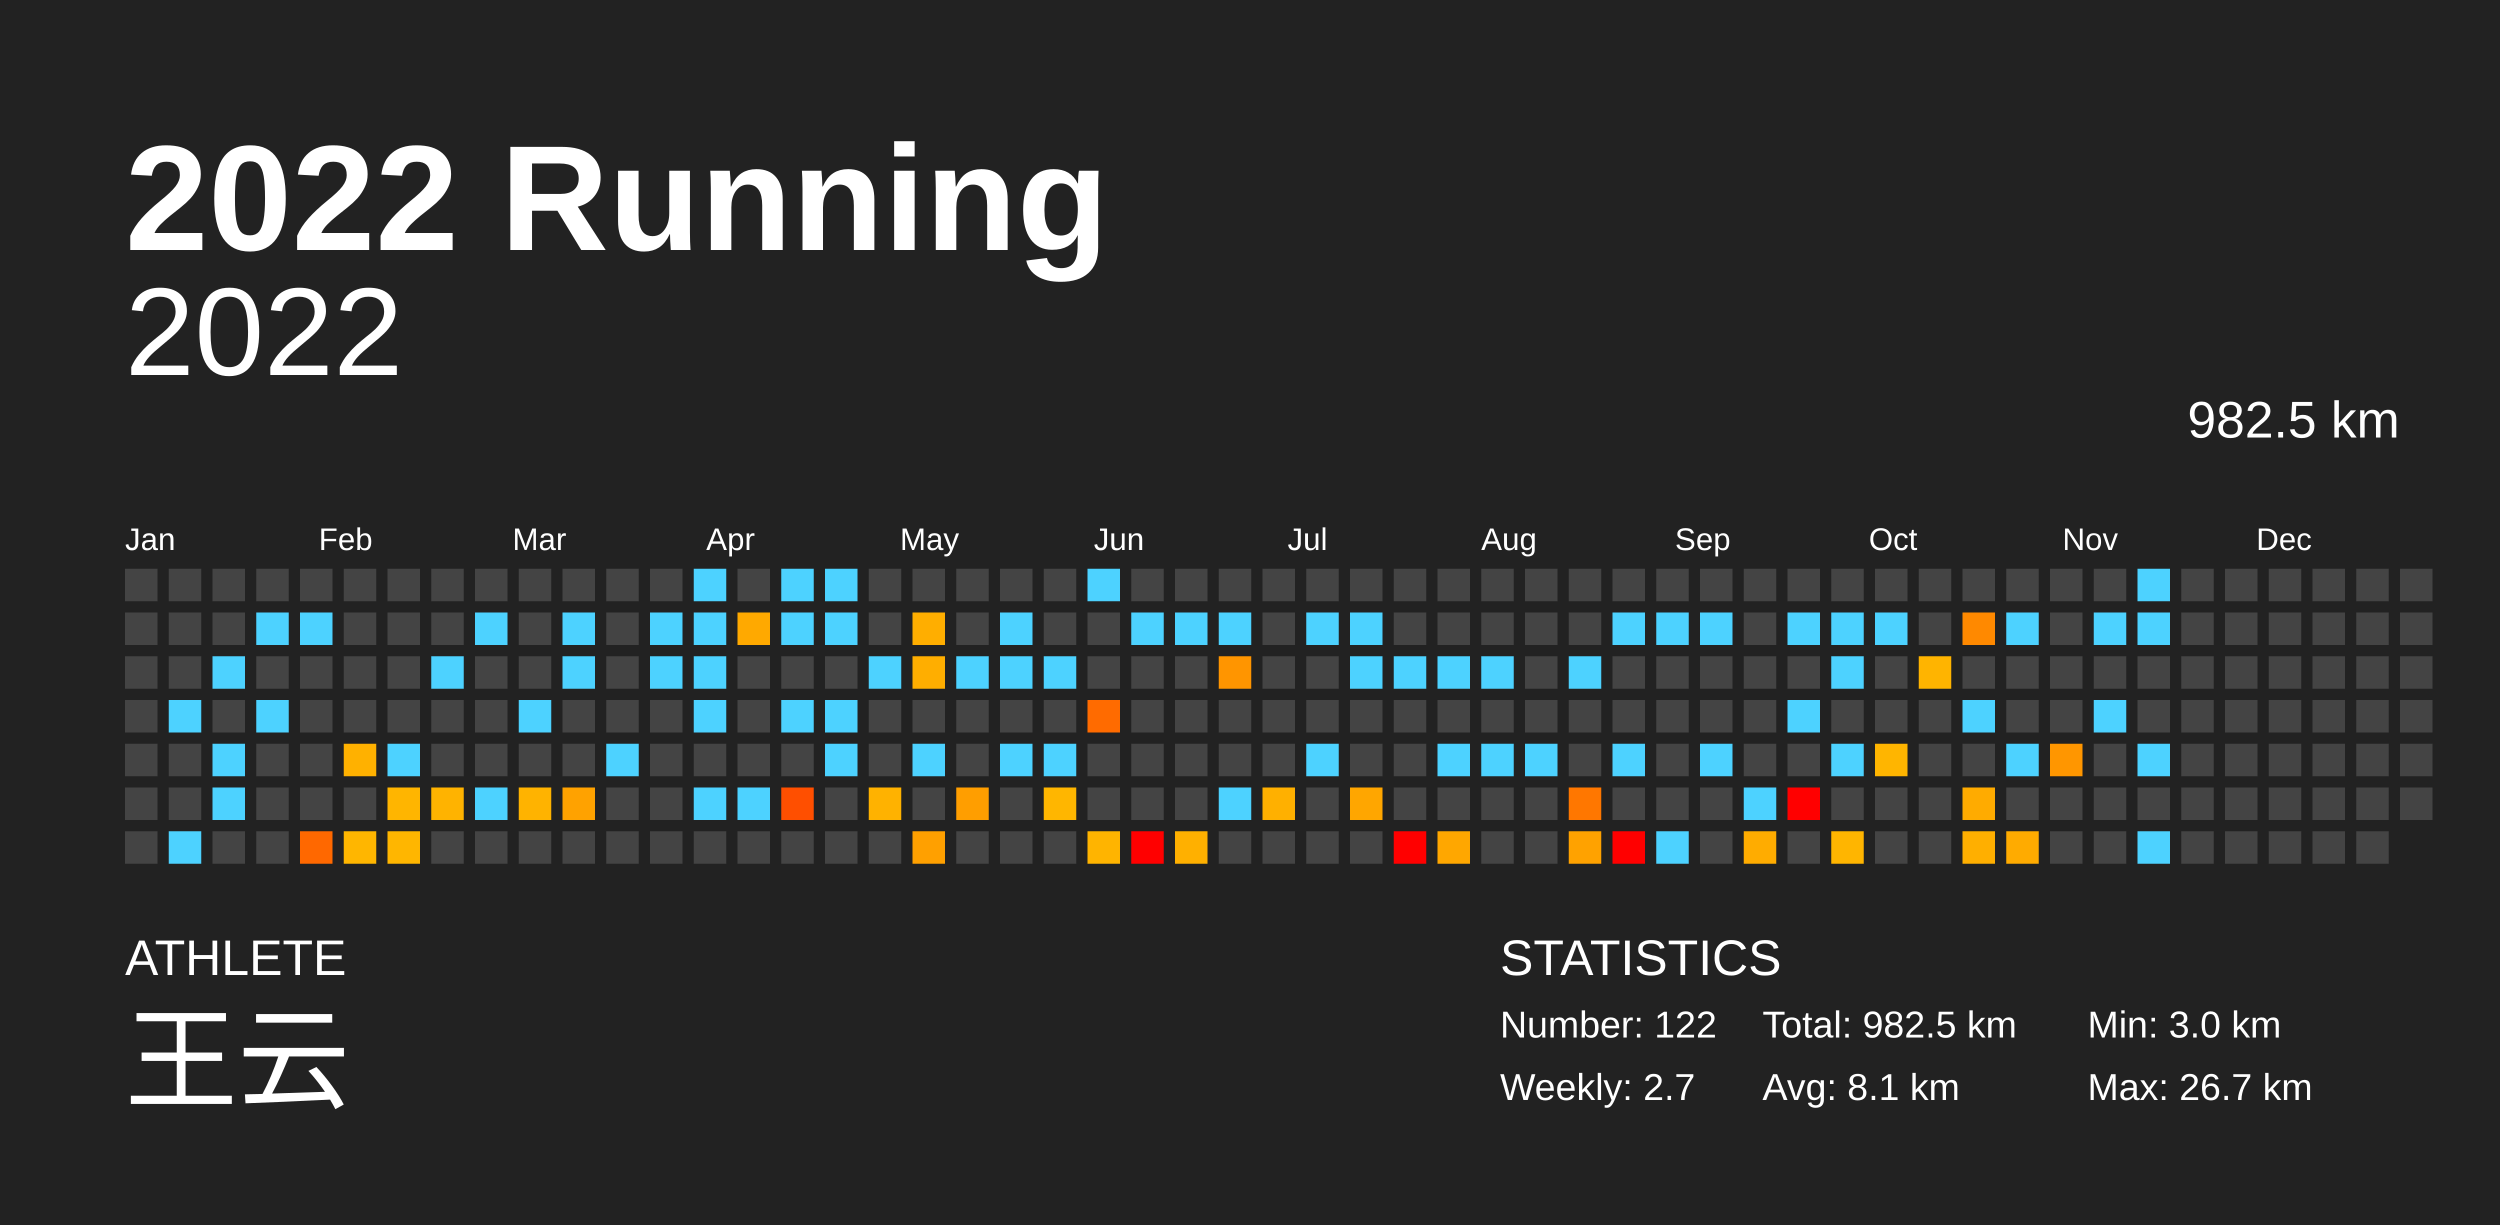
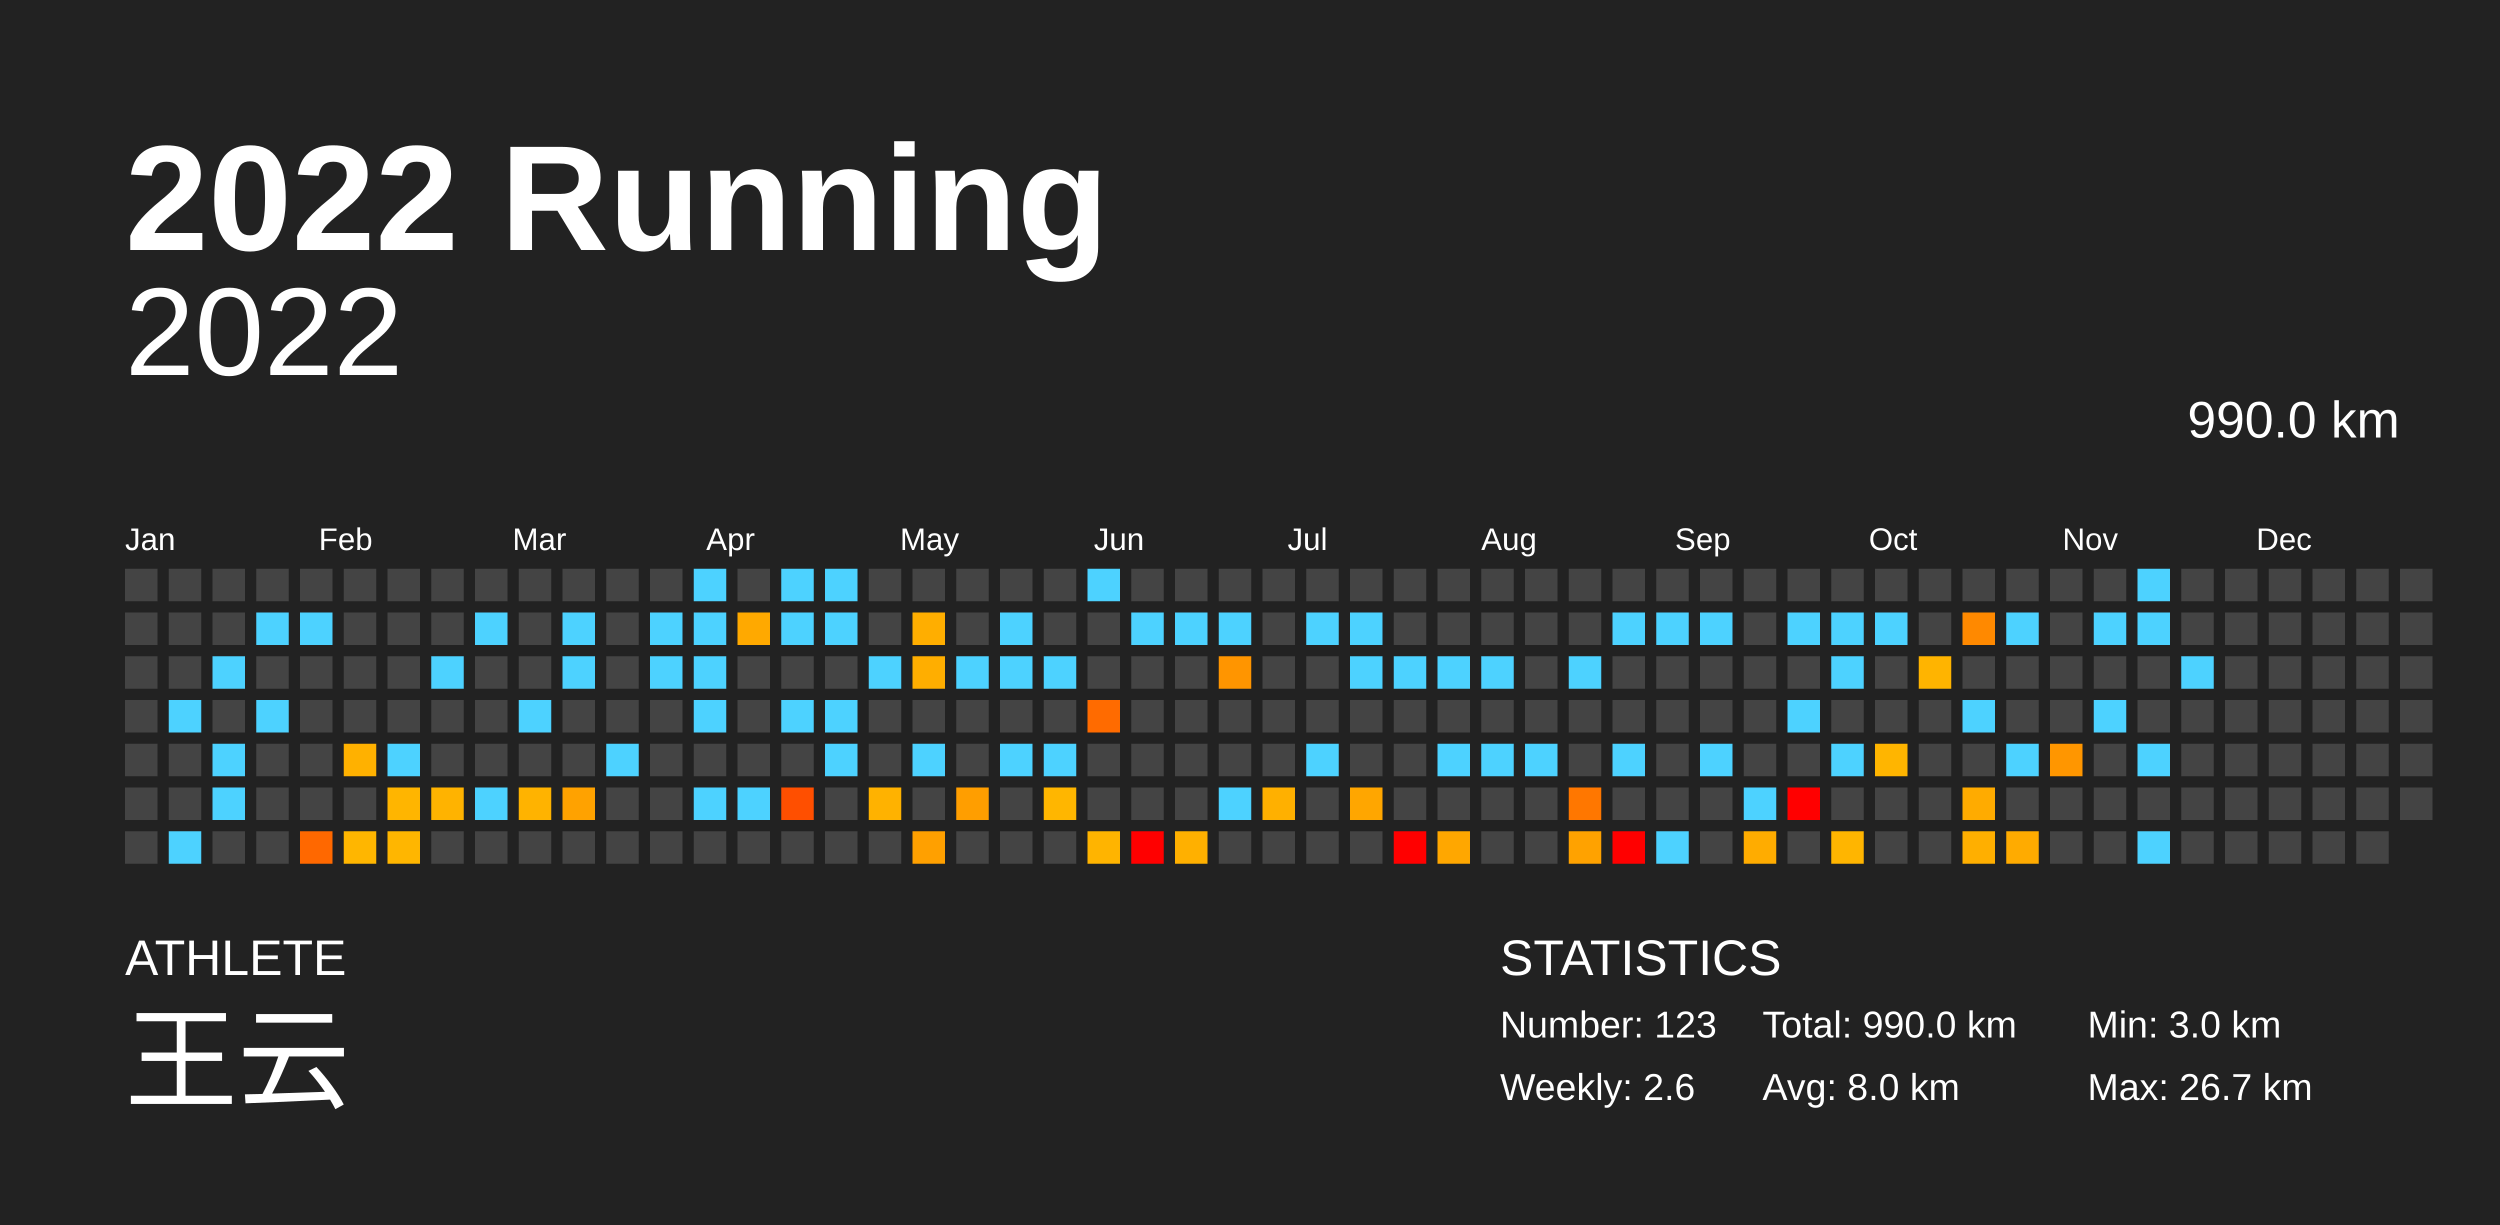
<svg xmlns="http://www.w3.org/2000/svg" baseProfile="full" height="98mm" version="1.1" viewBox="0,0,200,98" width="200mm">
  <defs />
  <rect fill="#222222" height="98" width="200" x="0" y="0" />
  <text fill="#FFFFFF" style="font-size:12px; font-family:Arial; font-weight:bold;" x="10" y="20">2022 Running</text>
  <text fill="#FFFFFF" style="font-size:4px; font-family:Arial" x="10" y="78">ATHLETE</text>
  <text fill="#FFFFFF" style="font-size:9px; font-family:Arial" x="10" y="88">王云</text>
  <text fill="#FFFFFF" style="font-size:4px; font-family:Arial" x="120" y="78">STATISTICS</text>
-   <text fill="#FFFFFF" style="font-size:3px; font-family:Arial" x="120" y="83">Number: 122</text>
-   <text fill="#FFFFFF" style="font-size:3px; font-family:Arial" x="120" y="88">Weekly: 2.7</text>
-   <text fill="#FFFFFF" style="font-size:3px; font-family:Arial" x="141" y="83">Total: 982.5 km</text>
-   <text fill="#FFFFFF" style="font-size:3px; font-family:Arial" x="141" y="88">Avg: 8.1 km</text>
+   <text fill="#FFFFFF" style="font-size:3px; font-family:Arial" x="120" y="83">Number: 123</text>
+   <text fill="#FFFFFF" style="font-size:3px; font-family:Arial" x="120" y="88">Weekly: 2.6</text>
+   <text fill="#FFFFFF" style="font-size:3px; font-family:Arial" x="141" y="83">Total: 990.0 km</text>
+   <text fill="#FFFFFF" style="font-size:3px; font-family:Arial" x="141" y="88">Avg: 8.0 km</text>
  <text fill="#FFFFFF" style="font-size:3px; font-family:Arial" x="167" y="83">Min: 3.0 km</text>
  <text fill="#FFFFFF" style="font-size:3px; font-family:Arial" x="167" y="88">Max: 26.7 km</text>
  <text alignment-baseline="hanging" fill="#FFFFFF" style="font-size:10.0px; font-family:Arial;" x="10" y="30">2022</text>
-   <text alignment-baseline="hanging" fill="#FFFFFF" style="font-size:4.125px; font-family:Arial;" x="175" y="35">982.5 km</text>
+   <text alignment-baseline="hanging" fill="#FFFFFF" style="font-size:4.125px; font-family:Arial;" x="175" y="35">990.0 km</text>
  <text fill="#FFFFFF" style="font-size:2.5px; font-family:Arial" x="10.0" y="44">Jan</text>
  <text fill="#FFFFFF" style="font-size:2.5px; font-family:Arial" x="25.5" y="44">Feb</text>
  <text fill="#FFFFFF" style="font-size:2.5px; font-family:Arial" x="41.0" y="44">Mar</text>
  <text fill="#FFFFFF" style="font-size:2.5px; font-family:Arial" x="56.5" y="44">Apr</text>
  <text fill="#FFFFFF" style="font-size:2.5px; font-family:Arial" x="72.0" y="44">May</text>
  <text fill="#FFFFFF" style="font-size:2.5px; font-family:Arial" x="87.5" y="44">Jun</text>
  <text fill="#FFFFFF" style="font-size:2.5px; font-family:Arial" x="103.0" y="44">Jul</text>
  <text fill="#FFFFFF" style="font-size:2.5px; font-family:Arial" x="118.5" y="44">Aug</text>
  <text fill="#FFFFFF" style="font-size:2.5px; font-family:Arial" x="134.0" y="44">Sep</text>
  <text fill="#FFFFFF" style="font-size:2.5px; font-family:Arial" x="149.5" y="44">Oct</text>
  <text fill="#FFFFFF" style="font-size:2.5px; font-family:Arial" x="165.0" y="44">Nov</text>
  <text fill="#FFFFFF" style="font-size:2.5px; font-family:Arial" x="180.5" y="44">Dec</text>
  <rect fill="#444444" height="2.6" width="2.6" x="10.0" y="45.5" />
  <rect fill="#444444" height="2.6" width="2.6" x="10.0" y="49.0" />
  <rect fill="#444444" height="2.6" width="2.6" x="10.0" y="52.5" />
  <rect fill="#444444" height="2.6" width="2.6" x="10.0" y="56.0" />
  <rect fill="#444444" height="2.6" width="2.6" x="10.0" y="59.5" />
  <rect fill="#444444" height="2.6" width="2.6" x="10.0" y="63.0" />
  <rect fill="#444444" height="2.6" width="2.6" x="10.0" y="66.5" />
  <rect fill="#444444" height="2.6" width="2.6" x="13.5" y="45.5" />
  <rect fill="#444444" height="2.6" width="2.6" x="13.5" y="49.0" />
  <rect fill="#444444" height="2.6" width="2.6" x="13.5" y="52.5" />
  <rect fill="#4dd2ff" height="2.6" width="2.6" x="13.5" y="56.0" />
  <rect fill="#444444" height="2.6" width="2.6" x="13.5" y="59.5" />
  <rect fill="#444444" height="2.6" width="2.6" x="13.5" y="63.0" />
  <rect fill="#4dd2ff" height="2.6" width="2.6" x="13.5" y="66.5" />
  <rect fill="#444444" height="2.6" width="2.6" x="17.0" y="45.5" />
  <rect fill="#444444" height="2.6" width="2.6" x="17.0" y="49.0" />
  <rect fill="#4dd2ff" height="2.6" width="2.6" x="17.0" y="52.5" />
  <rect fill="#444444" height="2.6" width="2.6" x="17.0" y="56.0" />
  <rect fill="#4dd2ff" height="2.6" width="2.6" x="17.0" y="59.5" />
  <rect fill="#4dd2ff" height="2.6" width="2.6" x="17.0" y="63.0" />
  <rect fill="#444444" height="2.6" width="2.6" x="17.0" y="66.5" />
  <rect fill="#444444" height="2.6" width="2.6" x="20.5" y="45.5" />
  <rect fill="#4dd2ff" height="2.6" width="2.6" x="20.5" y="49.0" />
  <rect fill="#444444" height="2.6" width="2.6" x="20.5" y="52.5" />
  <rect fill="#4dd2ff" height="2.6" width="2.6" x="20.5" y="56.0" />
  <rect fill="#444444" height="2.6" width="2.6" x="20.5" y="59.5" />
  <rect fill="#444444" height="2.6" width="2.6" x="20.5" y="63.0" />
  <rect fill="#444444" height="2.6" width="2.6" x="20.5" y="66.5" />
  <rect fill="#444444" height="2.6" width="2.6" x="24.0" y="45.5" />
  <rect fill="#4dd2ff" height="2.6" width="2.6" x="24.0" y="49.0" />
  <rect fill="#444444" height="2.6" width="2.6" x="24.0" y="52.5" />
  <rect fill="#444444" height="2.6" width="2.6" x="24.0" y="56.0" />
  <rect fill="#444444" height="2.6" width="2.6" x="24.0" y="59.5" />
  <rect fill="#444444" height="2.6" width="2.6" x="24.0" y="63.0" />
  <rect fill="#ff6800" height="2.6" width="2.6" x="24.0" y="66.5" />
  <rect fill="#444444" height="2.6" width="2.6" x="27.5" y="45.5" />
  <rect fill="#444444" height="2.6" width="2.6" x="27.5" y="49.0" />
  <rect fill="#444444" height="2.6" width="2.6" x="27.5" y="52.5" />
  <rect fill="#444444" height="2.6" width="2.6" x="27.5" y="56.0" />
  <rect fill="#ffb100" height="2.6" width="2.6" x="27.5" y="59.5" />
  <rect fill="#444444" height="2.6" width="2.6" x="27.5" y="63.0" />
  <rect fill="#ffb600" height="2.6" width="2.6" x="27.5" y="66.5" />
  <rect fill="#444444" height="2.6" width="2.6" x="31.0" y="45.5" />
  <rect fill="#444444" height="2.6" width="2.6" x="31.0" y="49.0" />
  <rect fill="#444444" height="2.6" width="2.6" x="31.0" y="52.5" />
  <rect fill="#444444" height="2.6" width="2.6" x="31.0" y="56.0" />
  <rect fill="#4dd2ff" height="2.6" width="2.6" x="31.0" y="59.5" />
  <rect fill="#ffb500" height="2.6" width="2.6" x="31.0" y="63.0" />
  <rect fill="#ffb600" height="2.6" width="2.6" x="31.0" y="66.5" />
  <rect fill="#444444" height="2.6" width="2.6" x="34.5" y="45.5" />
  <rect fill="#444444" height="2.6" width="2.6" x="34.5" y="49.0" />
  <rect fill="#4dd2ff" height="2.6" width="2.6" x="34.5" y="52.5" />
  <rect fill="#444444" height="2.6" width="2.6" x="34.5" y="56.0" />
  <rect fill="#444444" height="2.6" width="2.6" x="34.5" y="59.5" />
  <rect fill="#ffb300" height="2.6" width="2.6" x="34.5" y="63.0" />
  <rect fill="#444444" height="2.6" width="2.6" x="34.5" y="66.5" />
  <rect fill="#444444" height="2.6" width="2.6" x="38.0" y="45.5" />
  <rect fill="#4dd2ff" height="2.6" width="2.6" x="38.0" y="49.0" />
  <rect fill="#444444" height="2.6" width="2.6" x="38.0" y="52.5" />
  <rect fill="#444444" height="2.6" width="2.6" x="38.0" y="56.0" />
  <rect fill="#444444" height="2.6" width="2.6" x="38.0" y="59.5" />
  <rect fill="#4dd2ff" height="2.6" width="2.6" x="38.0" y="63.0" />
  <rect fill="#444444" height="2.6" width="2.6" x="38.0" y="66.5" />
  <rect fill="#444444" height="2.6" width="2.6" x="41.5" y="45.5" />
  <rect fill="#444444" height="2.6" width="2.6" x="41.5" y="49.0" />
  <rect fill="#444444" height="2.6" width="2.6" x="41.5" y="52.5" />
  <rect fill="#4dd2ff" height="2.6" width="2.6" x="41.5" y="56.0" />
  <rect fill="#444444" height="2.6" width="2.6" x="41.5" y="59.5" />
  <rect fill="#ffb300" height="2.6" width="2.6" x="41.5" y="63.0" />
  <rect fill="#444444" height="2.6" width="2.6" x="41.5" y="66.5" />
  <rect fill="#444444" height="2.6" width="2.6" x="45.0" y="45.5" />
  <rect fill="#4dd2ff" height="2.6" width="2.6" x="45.0" y="49.0" />
  <rect fill="#4dd2ff" height="2.6" width="2.6" x="45.0" y="52.5" />
  <rect fill="#444444" height="2.6" width="2.6" x="45.0" y="56.0" />
  <rect fill="#444444" height="2.6" width="2.6" x="45.0" y="59.5" />
  <rect fill="#ffa200" height="2.6" width="2.6" x="45.0" y="63.0" />
  <rect fill="#444444" height="2.6" width="2.6" x="45.0" y="66.5" />
  <rect fill="#444444" height="2.6" width="2.6" x="48.5" y="45.5" />
  <rect fill="#444444" height="2.6" width="2.6" x="48.5" y="49.0" />
  <rect fill="#444444" height="2.6" width="2.6" x="48.5" y="52.5" />
  <rect fill="#444444" height="2.6" width="2.6" x="48.5" y="56.0" />
  <rect fill="#4dd2ff" height="2.6" width="2.6" x="48.5" y="59.5" />
  <rect fill="#444444" height="2.6" width="2.6" x="48.5" y="63.0" />
  <rect fill="#444444" height="2.6" width="2.6" x="48.5" y="66.5" />
  <rect fill="#444444" height="2.6" width="2.6" x="52.0" y="45.5" />
  <rect fill="#4dd2ff" height="2.6" width="2.6" x="52.0" y="49.0" />
  <rect fill="#4dd2ff" height="2.6" width="2.6" x="52.0" y="52.5" />
  <rect fill="#444444" height="2.6" width="2.6" x="52.0" y="56.0" />
  <rect fill="#444444" height="2.6" width="2.6" x="52.0" y="59.5" />
  <rect fill="#444444" height="2.6" width="2.6" x="52.0" y="63.0" />
  <rect fill="#444444" height="2.6" width="2.6" x="52.0" y="66.5" />
  <rect fill="#4dd2ff" height="2.6" width="2.6" x="55.5" y="45.5" />
  <rect fill="#4dd2ff" height="2.6" width="2.6" x="55.5" y="49.0" />
  <rect fill="#4dd2ff" height="2.6" width="2.6" x="55.5" y="52.5" />
  <rect fill="#4dd2ff" height="2.6" width="2.6" x="55.5" y="56.0" />
  <rect fill="#444444" height="2.6" width="2.6" x="55.5" y="59.5" />
  <rect fill="#4dd2ff" height="2.6" width="2.6" x="55.5" y="63.0" />
  <rect fill="#444444" height="2.6" width="2.6" x="55.5" y="66.5" />
  <rect fill="#444444" height="2.6" width="2.6" x="59.0" y="45.5" />
  <rect fill="#ffa900" height="2.6" width="2.6" x="59.0" y="49.0" />
  <rect fill="#444444" height="2.6" width="2.6" x="59.0" y="52.5" />
  <rect fill="#444444" height="2.6" width="2.6" x="59.0" y="56.0" />
  <rect fill="#444444" height="2.6" width="2.6" x="59.0" y="59.5" />
  <rect fill="#4dd2ff" height="2.6" width="2.6" x="59.0" y="63.0" />
  <rect fill="#444444" height="2.6" width="2.6" x="59.0" y="66.5" />
  <rect fill="#4dd2ff" height="2.6" width="2.6" x="62.5" y="45.5" />
  <rect fill="#4dd2ff" height="2.6" width="2.6" x="62.5" y="49.0" />
  <rect fill="#444444" height="2.6" width="2.6" x="62.5" y="52.5" />
  <rect fill="#4dd2ff" height="2.6" width="2.6" x="62.5" y="56.0" />
  <rect fill="#444444" height="2.6" width="2.6" x="62.5" y="59.5" />
  <rect fill="#ff4f00" height="2.6" width="2.6" x="62.5" y="63.0" />
  <rect fill="#444444" height="2.6" width="2.6" x="62.5" y="66.5" />
  <rect fill="#4dd2ff" height="2.6" width="2.6" x="66.0" y="45.5" />
  <rect fill="#4dd2ff" height="2.6" width="2.6" x="66.0" y="49.0" />
  <rect fill="#444444" height="2.6" width="2.6" x="66.0" y="52.5" />
  <rect fill="#4dd2ff" height="2.6" width="2.6" x="66.0" y="56.0" />
  <rect fill="#4dd2ff" height="2.6" width="2.6" x="66.0" y="59.5" />
  <rect fill="#444444" height="2.6" width="2.6" x="66.0" y="63.0" />
  <rect fill="#444444" height="2.6" width="2.6" x="66.0" y="66.5" />
  <rect fill="#444444" height="2.6" width="2.6" x="69.5" y="45.5" />
  <rect fill="#444444" height="2.6" width="2.6" x="69.5" y="49.0" />
  <rect fill="#4dd2ff" height="2.6" width="2.6" x="69.5" y="52.5" />
  <rect fill="#444444" height="2.6" width="2.6" x="69.5" y="56.0" />
  <rect fill="#444444" height="2.6" width="2.6" x="69.5" y="59.5" />
  <rect fill="#ffb200" height="2.6" width="2.6" x="69.5" y="63.0" />
  <rect fill="#444444" height="2.6" width="2.6" x="69.5" y="66.5" />
  <rect fill="#444444" height="2.6" width="2.6" x="73.0" y="45.5" />
  <rect fill="#ffae00" height="2.6" width="2.6" x="73.0" y="49.0" />
  <rect fill="#ffae00" height="2.6" width="2.6" x="73.0" y="52.5" />
  <rect fill="#444444" height="2.6" width="2.6" x="73.0" y="56.0" />
  <rect fill="#4dd2ff" height="2.6" width="2.6" x="73.0" y="59.5" />
  <rect fill="#444444" height="2.6" width="2.6" x="73.0" y="63.0" />
  <rect fill="#ffa000" height="2.6" width="2.6" x="73.0" y="66.5" />
  <rect fill="#444444" height="2.6" width="2.6" x="76.5" y="45.5" />
  <rect fill="#444444" height="2.6" width="2.6" x="76.5" y="49.0" />
  <rect fill="#4dd2ff" height="2.6" width="2.6" x="76.5" y="52.5" />
  <rect fill="#444444" height="2.6" width="2.6" x="76.5" y="56.0" />
  <rect fill="#444444" height="2.6" width="2.6" x="76.5" y="59.5" />
  <rect fill="#ff9e00" height="2.6" width="2.6" x="76.5" y="63.0" />
  <rect fill="#444444" height="2.6" width="2.6" x="76.5" y="66.5" />
  <rect fill="#444444" height="2.6" width="2.6" x="80.0" y="45.5" />
  <rect fill="#4dd2ff" height="2.6" width="2.6" x="80.0" y="49.0" />
  <rect fill="#4dd2ff" height="2.6" width="2.6" x="80.0" y="52.5" />
  <rect fill="#444444" height="2.6" width="2.6" x="80.0" y="56.0" />
  <rect fill="#4dd2ff" height="2.6" width="2.6" x="80.0" y="59.5" />
  <rect fill="#444444" height="2.6" width="2.6" x="80.0" y="63.0" />
  <rect fill="#444444" height="2.6" width="2.6" x="80.0" y="66.5" />
  <rect fill="#444444" height="2.6" width="2.6" x="83.5" y="45.5" />
  <rect fill="#444444" height="2.6" width="2.6" x="83.5" y="49.0" />
  <rect fill="#4dd2ff" height="2.6" width="2.6" x="83.5" y="52.5" />
  <rect fill="#444444" height="2.6" width="2.6" x="83.5" y="56.0" />
  <rect fill="#4dd2ff" height="2.6" width="2.6" x="83.5" y="59.5" />
  <rect fill="#ffb600" height="2.6" width="2.6" x="83.5" y="63.0" />
  <rect fill="#444444" height="2.6" width="2.6" x="83.5" y="66.5" />
  <rect fill="#4dd2ff" height="2.6" width="2.6" x="87.0" y="45.5" />
  <rect fill="#444444" height="2.6" width="2.6" x="87.0" y="49.0" />
  <rect fill="#444444" height="2.6" width="2.6" x="87.0" y="52.5" />
  <rect fill="#ff6b00" height="2.6" width="2.6" x="87.0" y="56.0" />
  <rect fill="#444444" height="2.6" width="2.6" x="87.0" y="59.5" />
  <rect fill="#444444" height="2.6" width="2.6" x="87.0" y="63.0" />
  <rect fill="#ffb400" height="2.6" width="2.6" x="87.0" y="66.5" />
  <rect fill="#444444" height="2.6" width="2.6" x="90.5" y="45.5" />
  <rect fill="#4dd2ff" height="2.6" width="2.6" x="90.5" y="49.0" />
  <rect fill="#444444" height="2.6" width="2.6" x="90.5" y="52.5" />
  <rect fill="#444444" height="2.6" width="2.6" x="90.5" y="56.0" />
  <rect fill="#444444" height="2.6" width="2.6" x="90.5" y="59.5" />
  <rect fill="#444444" height="2.6" width="2.6" x="90.5" y="63.0" />
  <rect fill="red" height="2.6" width="2.6" x="90.5" y="66.5" />
  <rect fill="#444444" height="2.6" width="2.6" x="94.0" y="45.5" />
  <rect fill="#4dd2ff" height="2.6" width="2.6" x="94.0" y="49.0" />
  <rect fill="#444444" height="2.6" width="2.6" x="94.0" y="52.5" />
  <rect fill="#444444" height="2.6" width="2.6" x="94.0" y="56.0" />
  <rect fill="#444444" height="2.6" width="2.6" x="94.0" y="59.5" />
  <rect fill="#444444" height="2.6" width="2.6" x="94.0" y="63.0" />
  <rect fill="#ffb000" height="2.6" width="2.6" x="94.0" y="66.5" />
  <rect fill="#444444" height="2.6" width="2.6" x="97.5" y="45.5" />
  <rect fill="#4dd2ff" height="2.6" width="2.6" x="97.5" y="49.0" />
  <rect fill="#ff9500" height="2.6" width="2.6" x="97.5" y="52.5" />
  <rect fill="#444444" height="2.6" width="2.6" x="97.5" y="56.0" />
  <rect fill="#444444" height="2.6" width="2.6" x="97.5" y="59.5" />
  <rect fill="#4dd2ff" height="2.6" width="2.6" x="97.5" y="63.0" />
  <rect fill="#444444" height="2.6" width="2.6" x="97.5" y="66.5" />
  <rect fill="#444444" height="2.6" width="2.6" x="101.0" y="45.5" />
  <rect fill="#444444" height="2.6" width="2.6" x="101.0" y="49.0" />
  <rect fill="#444444" height="2.6" width="2.6" x="101.0" y="52.5" />
  <rect fill="#444444" height="2.6" width="2.6" x="101.0" y="56.0" />
  <rect fill="#444444" height="2.6" width="2.6" x="101.0" y="59.5" />
  <rect fill="#ffb000" height="2.6" width="2.6" x="101.0" y="63.0" />
  <rect fill="#444444" height="2.6" width="2.6" x="101.0" y="66.5" />
  <rect fill="#444444" height="2.6" width="2.6" x="104.5" y="45.5" />
  <rect fill="#4dd2ff" height="2.6" width="2.6" x="104.5" y="49.0" />
  <rect fill="#444444" height="2.6" width="2.6" x="104.5" y="52.5" />
  <rect fill="#444444" height="2.6" width="2.6" x="104.5" y="56.0" />
  <rect fill="#4dd2ff" height="2.6" width="2.6" x="104.5" y="59.5" />
  <rect fill="#444444" height="2.6" width="2.6" x="104.5" y="63.0" />
  <rect fill="#444444" height="2.6" width="2.6" x="104.5" y="66.5" />
  <rect fill="#444444" height="2.6" width="2.6" x="108.0" y="45.5" />
  <rect fill="#4dd2ff" height="2.6" width="2.6" x="108.0" y="49.0" />
  <rect fill="#4dd2ff" height="2.6" width="2.6" x="108.0" y="52.5" />
  <rect fill="#444444" height="2.6" width="2.6" x="108.0" y="56.0" />
  <rect fill="#444444" height="2.6" width="2.6" x="108.0" y="59.5" />
  <rect fill="#ffa600" height="2.6" width="2.6" x="108.0" y="63.0" />
  <rect fill="#444444" height="2.6" width="2.6" x="108.0" y="66.5" />
  <rect fill="#444444" height="2.6" width="2.6" x="111.5" y="45.5" />
  <rect fill="#444444" height="2.6" width="2.6" x="111.5" y="49.0" />
  <rect fill="#4dd2ff" height="2.6" width="2.6" x="111.5" y="52.5" />
  <rect fill="#444444" height="2.6" width="2.6" x="111.5" y="56.0" />
  <rect fill="#444444" height="2.6" width="2.6" x="111.5" y="59.5" />
  <rect fill="#444444" height="2.6" width="2.6" x="111.5" y="63.0" />
  <rect fill="red" height="2.6" width="2.6" x="111.5" y="66.5" />
  <rect fill="#444444" height="2.6" width="2.6" x="115.0" y="45.5" />
  <rect fill="#444444" height="2.6" width="2.6" x="115.0" y="49.0" />
  <rect fill="#4dd2ff" height="2.6" width="2.6" x="115.0" y="52.5" />
  <rect fill="#444444" height="2.6" width="2.6" x="115.0" y="56.0" />
  <rect fill="#4dd2ff" height="2.6" width="2.6" x="115.0" y="59.5" />
  <rect fill="#444444" height="2.6" width="2.6" x="115.0" y="63.0" />
  <rect fill="#ffa700" height="2.6" width="2.6" x="115.0" y="66.5" />
  <rect fill="#444444" height="2.6" width="2.6" x="118.5" y="45.5" />
  <rect fill="#444444" height="2.6" width="2.6" x="118.5" y="49.0" />
  <rect fill="#4dd2ff" height="2.6" width="2.6" x="118.5" y="52.5" />
  <rect fill="#444444" height="2.6" width="2.6" x="118.5" y="56.0" />
  <rect fill="#4dd2ff" height="2.6" width="2.6" x="118.5" y="59.5" />
  <rect fill="#444444" height="2.6" width="2.6" x="118.5" y="63.0" />
  <rect fill="#444444" height="2.6" width="2.6" x="118.5" y="66.5" />
  <rect fill="#444444" height="2.6" width="2.6" x="122.0" y="45.5" />
  <rect fill="#444444" height="2.6" width="2.6" x="122.0" y="49.0" />
  <rect fill="#444444" height="2.6" width="2.6" x="122.0" y="52.5" />
  <rect fill="#444444" height="2.6" width="2.6" x="122.0" y="56.0" />
  <rect fill="#4dd2ff" height="2.6" width="2.6" x="122.0" y="59.5" />
  <rect fill="#444444" height="2.6" width="2.6" x="122.0" y="63.0" />
  <rect fill="#444444" height="2.6" width="2.6" x="122.0" y="66.5" />
  <rect fill="#444444" height="2.6" width="2.6" x="125.5" y="45.5" />
  <rect fill="#444444" height="2.6" width="2.6" x="125.5" y="49.0" />
  <rect fill="#4dd2ff" height="2.6" width="2.6" x="125.5" y="52.5" />
  <rect fill="#444444" height="2.6" width="2.6" x="125.5" y="56.0" />
  <rect fill="#444444" height="2.6" width="2.6" x="125.5" y="59.5" />
  <rect fill="#ff7700" height="2.6" width="2.6" x="125.5" y="63.0" />
  <rect fill="#ffa200" height="2.6" width="2.6" x="125.5" y="66.5" />
  <rect fill="#444444" height="2.6" width="2.6" x="129.0" y="45.5" />
  <rect fill="#4dd2ff" height="2.6" width="2.6" x="129.0" y="49.0" />
  <rect fill="#444444" height="2.6" width="2.6" x="129.0" y="52.5" />
  <rect fill="#444444" height="2.6" width="2.6" x="129.0" y="56.0" />
  <rect fill="#4dd2ff" height="2.6" width="2.6" x="129.0" y="59.5" />
  <rect fill="#444444" height="2.6" width="2.6" x="129.0" y="63.0" />
  <rect fill="red" height="2.6" width="2.6" x="129.0" y="66.5" />
  <rect fill="#444444" height="2.6" width="2.6" x="132.5" y="45.5" />
  <rect fill="#4dd2ff" height="2.6" width="2.6" x="132.5" y="49.0" />
  <rect fill="#444444" height="2.6" width="2.6" x="132.5" y="52.5" />
  <rect fill="#444444" height="2.6" width="2.6" x="132.5" y="56.0" />
  <rect fill="#444444" height="2.6" width="2.6" x="132.5" y="59.5" />
  <rect fill="#444444" height="2.6" width="2.6" x="132.5" y="63.0" />
  <rect fill="#4dd2ff" height="2.6" width="2.6" x="132.5" y="66.5" />
  <rect fill="#444444" height="2.6" width="2.6" x="136.0" y="45.5" />
  <rect fill="#4dd2ff" height="2.6" width="2.6" x="136.0" y="49.0" />
  <rect fill="#444444" height="2.6" width="2.6" x="136.0" y="52.5" />
  <rect fill="#444444" height="2.6" width="2.6" x="136.0" y="56.0" />
  <rect fill="#4dd2ff" height="2.6" width="2.6" x="136.0" y="59.5" />
  <rect fill="#444444" height="2.6" width="2.6" x="136.0" y="63.0" />
  <rect fill="#444444" height="2.6" width="2.6" x="136.0" y="66.5" />
  <rect fill="#444444" height="2.6" width="2.6" x="139.5" y="45.5" />
  <rect fill="#444444" height="2.6" width="2.6" x="139.5" y="49.0" />
  <rect fill="#444444" height="2.6" width="2.6" x="139.5" y="52.5" />
  <rect fill="#444444" height="2.6" width="2.6" x="139.5" y="56.0" />
  <rect fill="#444444" height="2.6" width="2.6" x="139.5" y="59.5" />
  <rect fill="#4dd2ff" height="2.6" width="2.6" x="139.5" y="63.0" />
  <rect fill="#ffac00" height="2.6" width="2.6" x="139.5" y="66.5" />
  <rect fill="#444444" height="2.6" width="2.6" x="143.0" y="45.5" />
  <rect fill="#4dd2ff" height="2.6" width="2.6" x="143.0" y="49.0" />
  <rect fill="#444444" height="2.6" width="2.6" x="143.0" y="52.5" />
  <rect fill="#4dd2ff" height="2.6" width="2.6" x="143.0" y="56.0" />
  <rect fill="#444444" height="2.6" width="2.6" x="143.0" y="59.5" />
  <rect fill="red" height="2.6" width="2.6" x="143.0" y="63.0" />
  <rect fill="#444444" height="2.6" width="2.6" x="143.0" y="66.5" />
  <rect fill="#444444" height="2.6" width="2.6" x="146.5" y="45.5" />
  <rect fill="#4dd2ff" height="2.6" width="2.6" x="146.5" y="49.0" />
  <rect fill="#4dd2ff" height="2.6" width="2.6" x="146.5" y="52.5" />
  <rect fill="#444444" height="2.6" width="2.6" x="146.5" y="56.0" />
  <rect fill="#4dd2ff" height="2.6" width="2.6" x="146.5" y="59.5" />
  <rect fill="#444444" height="2.6" width="2.6" x="146.5" y="63.0" />
  <rect fill="#ffb500" height="2.6" width="2.6" x="146.5" y="66.5" />
  <rect fill="#444444" height="2.6" width="2.6" x="150.0" y="45.5" />
  <rect fill="#4dd2ff" height="2.6" width="2.6" x="150.0" y="49.0" />
  <rect fill="#444444" height="2.6" width="2.6" x="150.0" y="52.5" />
  <rect fill="#444444" height="2.6" width="2.6" x="150.0" y="56.0" />
  <rect fill="#ffb500" height="2.6" width="2.6" x="150.0" y="59.5" />
  <rect fill="#444444" height="2.6" width="2.6" x="150.0" y="63.0" />
  <rect fill="#444444" height="2.6" width="2.6" x="150.0" y="66.5" />
  <rect fill="#444444" height="2.6" width="2.6" x="153.5" y="45.5" />
  <rect fill="#444444" height="2.6" width="2.6" x="153.5" y="49.0" />
  <rect fill="#ffb400" height="2.6" width="2.6" x="153.5" y="52.5" />
  <rect fill="#444444" height="2.6" width="2.6" x="153.5" y="56.0" />
  <rect fill="#444444" height="2.6" width="2.6" x="153.5" y="59.5" />
  <rect fill="#444444" height="2.6" width="2.6" x="153.5" y="63.0" />
  <rect fill="#444444" height="2.6" width="2.6" x="153.5" y="66.5" />
  <rect fill="#444444" height="2.6" width="2.6" x="157.0" y="45.5" />
  <rect fill="#ff8900" height="2.6" width="2.6" x="157.0" y="49.0" />
  <rect fill="#444444" height="2.6" width="2.6" x="157.0" y="52.5" />
  <rect fill="#4dd2ff" height="2.6" width="2.6" x="157.0" y="56.0" />
  <rect fill="#444444" height="2.6" width="2.6" x="157.0" y="59.5" />
  <rect fill="#ffab00" height="2.6" width="2.6" x="157.0" y="63.0" />
  <rect fill="#ffaf00" height="2.6" width="2.6" x="157.0" y="66.5" />
  <rect fill="#444444" height="2.6" width="2.6" x="160.5" y="45.5" />
  <rect fill="#4dd2ff" height="2.6" width="2.6" x="160.5" y="49.0" />
  <rect fill="#444444" height="2.6" width="2.6" x="160.5" y="52.5" />
  <rect fill="#444444" height="2.6" width="2.6" x="160.5" y="56.0" />
  <rect fill="#4dd2ff" height="2.6" width="2.6" x="160.5" y="59.5" />
  <rect fill="#444444" height="2.6" width="2.6" x="160.5" y="63.0" />
  <rect fill="#ffab00" height="2.6" width="2.6" x="160.5" y="66.5" />
  <rect fill="#444444" height="2.6" width="2.6" x="164.0" y="45.5" />
  <rect fill="#444444" height="2.6" width="2.6" x="164.0" y="49.0" />
  <rect fill="#444444" height="2.6" width="2.6" x="164.0" y="52.5" />
  <rect fill="#444444" height="2.6" width="2.6" x="164.0" y="56.0" />
  <rect fill="#ff9600" height="2.6" width="2.6" x="164.0" y="59.5" />
  <rect fill="#444444" height="2.6" width="2.6" x="164.0" y="63.0" />
  <rect fill="#444444" height="2.6" width="2.6" x="164.0" y="66.5" />
  <rect fill="#444444" height="2.6" width="2.6" x="167.5" y="45.5" />
  <rect fill="#4dd2ff" height="2.6" width="2.6" x="167.5" y="49.0" />
  <rect fill="#444444" height="2.6" width="2.6" x="167.5" y="52.5" />
  <rect fill="#4dd2ff" height="2.6" width="2.6" x="167.5" y="56.0" />
  <rect fill="#444444" height="2.6" width="2.6" x="167.5" y="59.5" />
  <rect fill="#444444" height="2.6" width="2.6" x="167.5" y="63.0" />
  <rect fill="#444444" height="2.6" width="2.6" x="167.5" y="66.5" />
  <rect fill="#4dd2ff" height="2.6" width="2.6" x="171.0" y="45.5" />
  <rect fill="#4dd2ff" height="2.6" width="2.6" x="171.0" y="49.0" />
  <rect fill="#444444" height="2.6" width="2.6" x="171.0" y="52.5" />
  <rect fill="#444444" height="2.6" width="2.6" x="171.0" y="56.0" />
  <rect fill="#4dd2ff" height="2.6" width="2.6" x="171.0" y="59.5" />
  <rect fill="#444444" height="2.6" width="2.6" x="171.0" y="63.0" />
  <rect fill="#4dd2ff" height="2.6" width="2.6" x="171.0" y="66.5" />
  <rect fill="#444444" height="2.6" width="2.6" x="174.5" y="45.5" />
  <rect fill="#444444" height="2.6" width="2.6" x="174.5" y="49.0" />
-   <rect fill="#444444" height="2.6" width="2.6" x="174.5" y="52.5" />
+   <rect fill="#4dd2ff" height="2.6" width="2.6" x="174.5" y="52.5" />
  <rect fill="#444444" height="2.6" width="2.6" x="174.5" y="56.0" />
  <rect fill="#444444" height="2.6" width="2.6" x="174.5" y="59.5" />
  <rect fill="#444444" height="2.6" width="2.6" x="174.5" y="63.0" />
  <rect fill="#444444" height="2.6" width="2.6" x="174.5" y="66.5" />
  <rect fill="#444444" height="2.6" width="2.6" x="178.0" y="45.5" />
  <rect fill="#444444" height="2.6" width="2.6" x="178.0" y="49.0" />
  <rect fill="#444444" height="2.6" width="2.6" x="178.0" y="52.5" />
  <rect fill="#444444" height="2.6" width="2.6" x="178.0" y="56.0" />
  <rect fill="#444444" height="2.6" width="2.6" x="178.0" y="59.5" />
  <rect fill="#444444" height="2.6" width="2.6" x="178.0" y="63.0" />
  <rect fill="#444444" height="2.6" width="2.6" x="178.0" y="66.5" />
  <rect fill="#444444" height="2.6" width="2.6" x="181.5" y="45.5" />
  <rect fill="#444444" height="2.6" width="2.6" x="181.5" y="49.0" />
  <rect fill="#444444" height="2.6" width="2.6" x="181.5" y="52.5" />
  <rect fill="#444444" height="2.6" width="2.6" x="181.5" y="56.0" />
  <rect fill="#444444" height="2.6" width="2.6" x="181.5" y="59.5" />
  <rect fill="#444444" height="2.6" width="2.6" x="181.5" y="63.0" />
  <rect fill="#444444" height="2.6" width="2.6" x="181.5" y="66.5" />
  <rect fill="#444444" height="2.6" width="2.6" x="185.0" y="45.5" />
  <rect fill="#444444" height="2.6" width="2.6" x="185.0" y="49.0" />
  <rect fill="#444444" height="2.6" width="2.6" x="185.0" y="52.5" />
  <rect fill="#444444" height="2.6" width="2.6" x="185.0" y="56.0" />
  <rect fill="#444444" height="2.6" width="2.6" x="185.0" y="59.5" />
  <rect fill="#444444" height="2.6" width="2.6" x="185.0" y="63.0" />
  <rect fill="#444444" height="2.6" width="2.6" x="185.0" y="66.5" />
  <rect fill="#444444" height="2.6" width="2.6" x="188.5" y="45.5" />
  <rect fill="#444444" height="2.6" width="2.6" x="188.5" y="49.0" />
  <rect fill="#444444" height="2.6" width="2.6" x="188.5" y="52.5" />
  <rect fill="#444444" height="2.6" width="2.6" x="188.5" y="56.0" />
  <rect fill="#444444" height="2.6" width="2.6" x="188.5" y="59.5" />
  <rect fill="#444444" height="2.6" width="2.6" x="188.5" y="63.0" />
  <rect fill="#444444" height="2.6" width="2.6" x="188.5" y="66.5" />
  <rect fill="#444444" height="2.6" width="2.6" x="192.0" y="45.5" />
  <rect fill="#444444" height="2.6" width="2.6" x="192.0" y="49.0" />
  <rect fill="#444444" height="2.6" width="2.6" x="192.0" y="52.5" />
  <rect fill="#444444" height="2.6" width="2.6" x="192.0" y="56.0" />
  <rect fill="#444444" height="2.6" width="2.6" x="192.0" y="59.5" />
  <rect fill="#444444" height="2.6" width="2.6" x="192.0" y="63.0" />
</svg>
